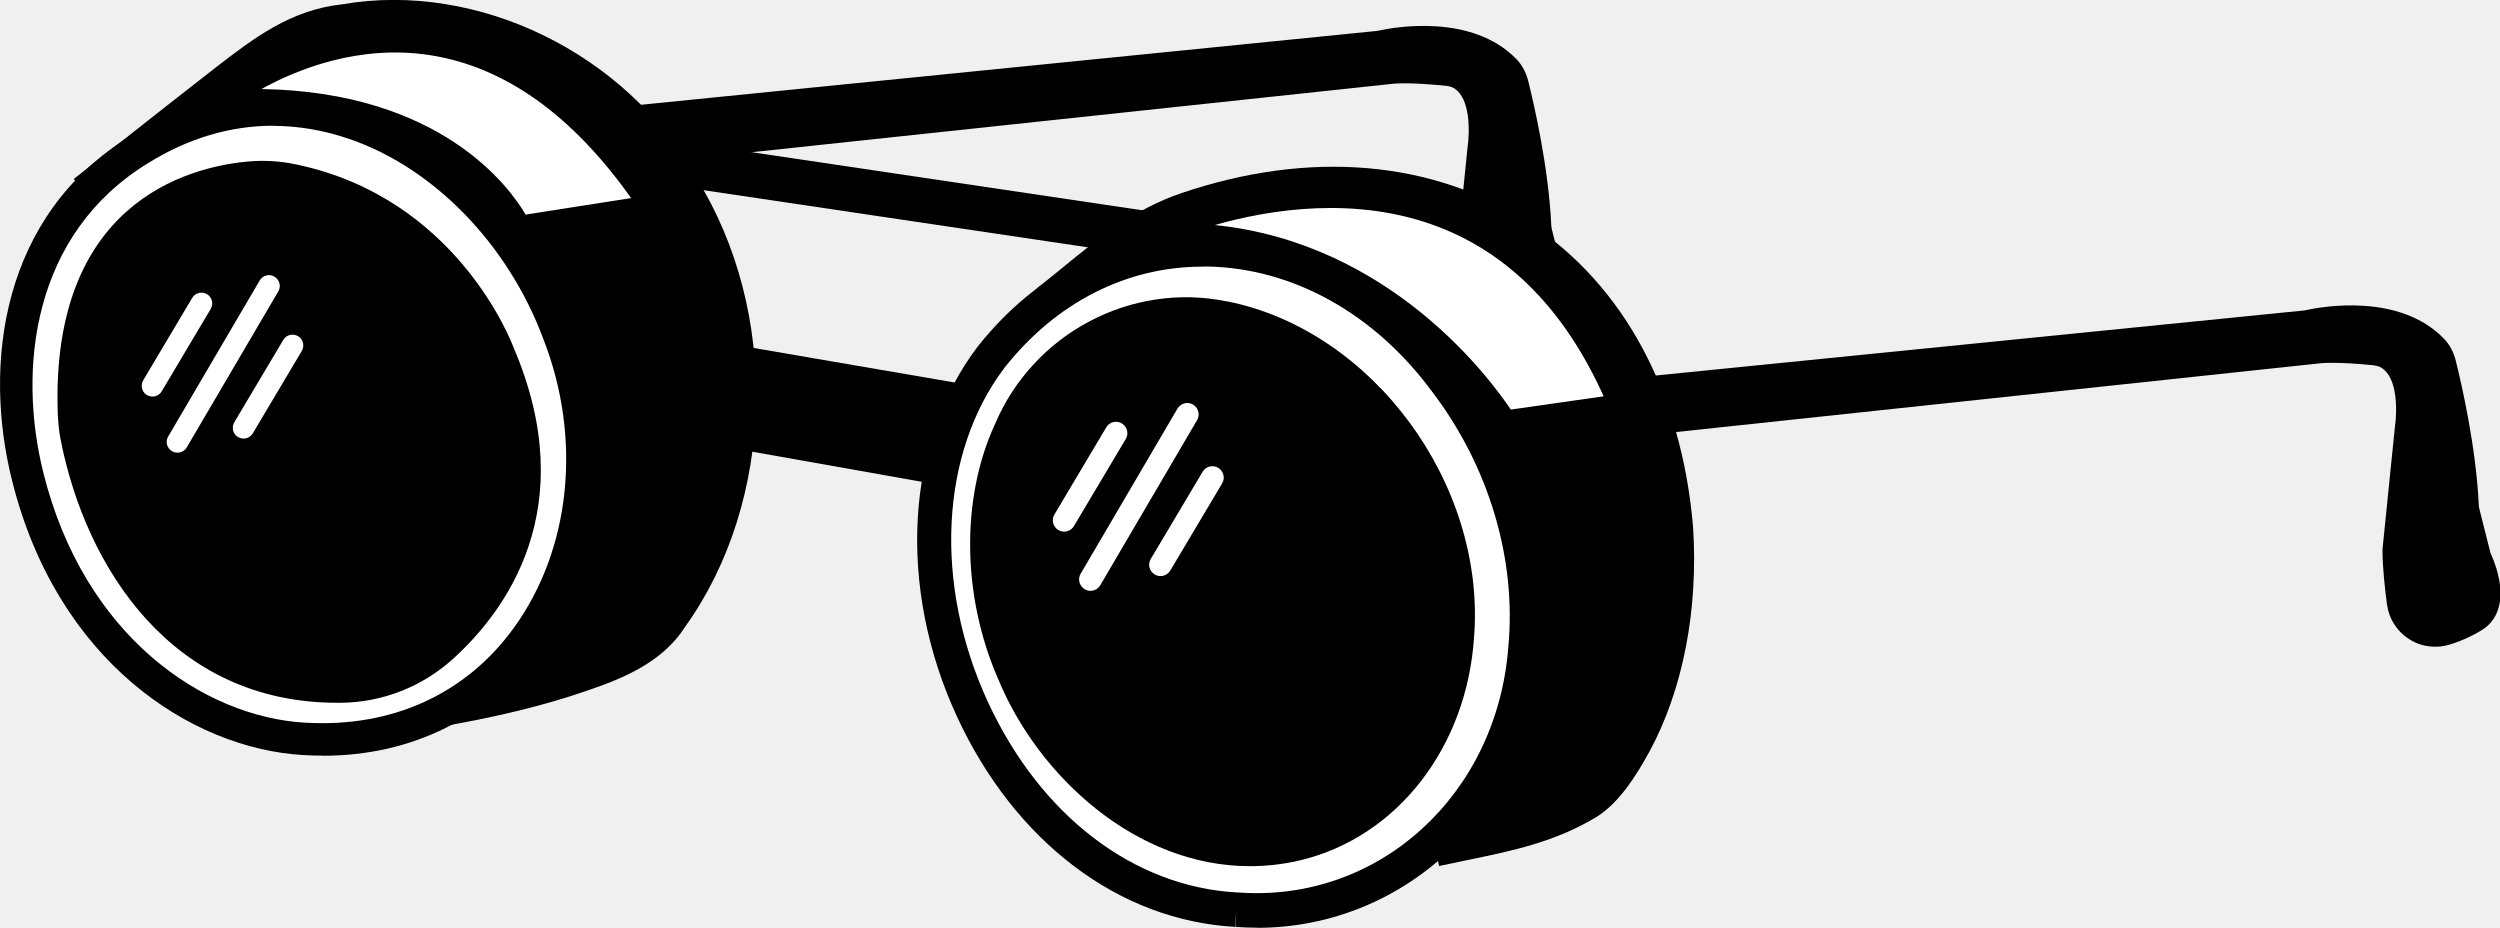
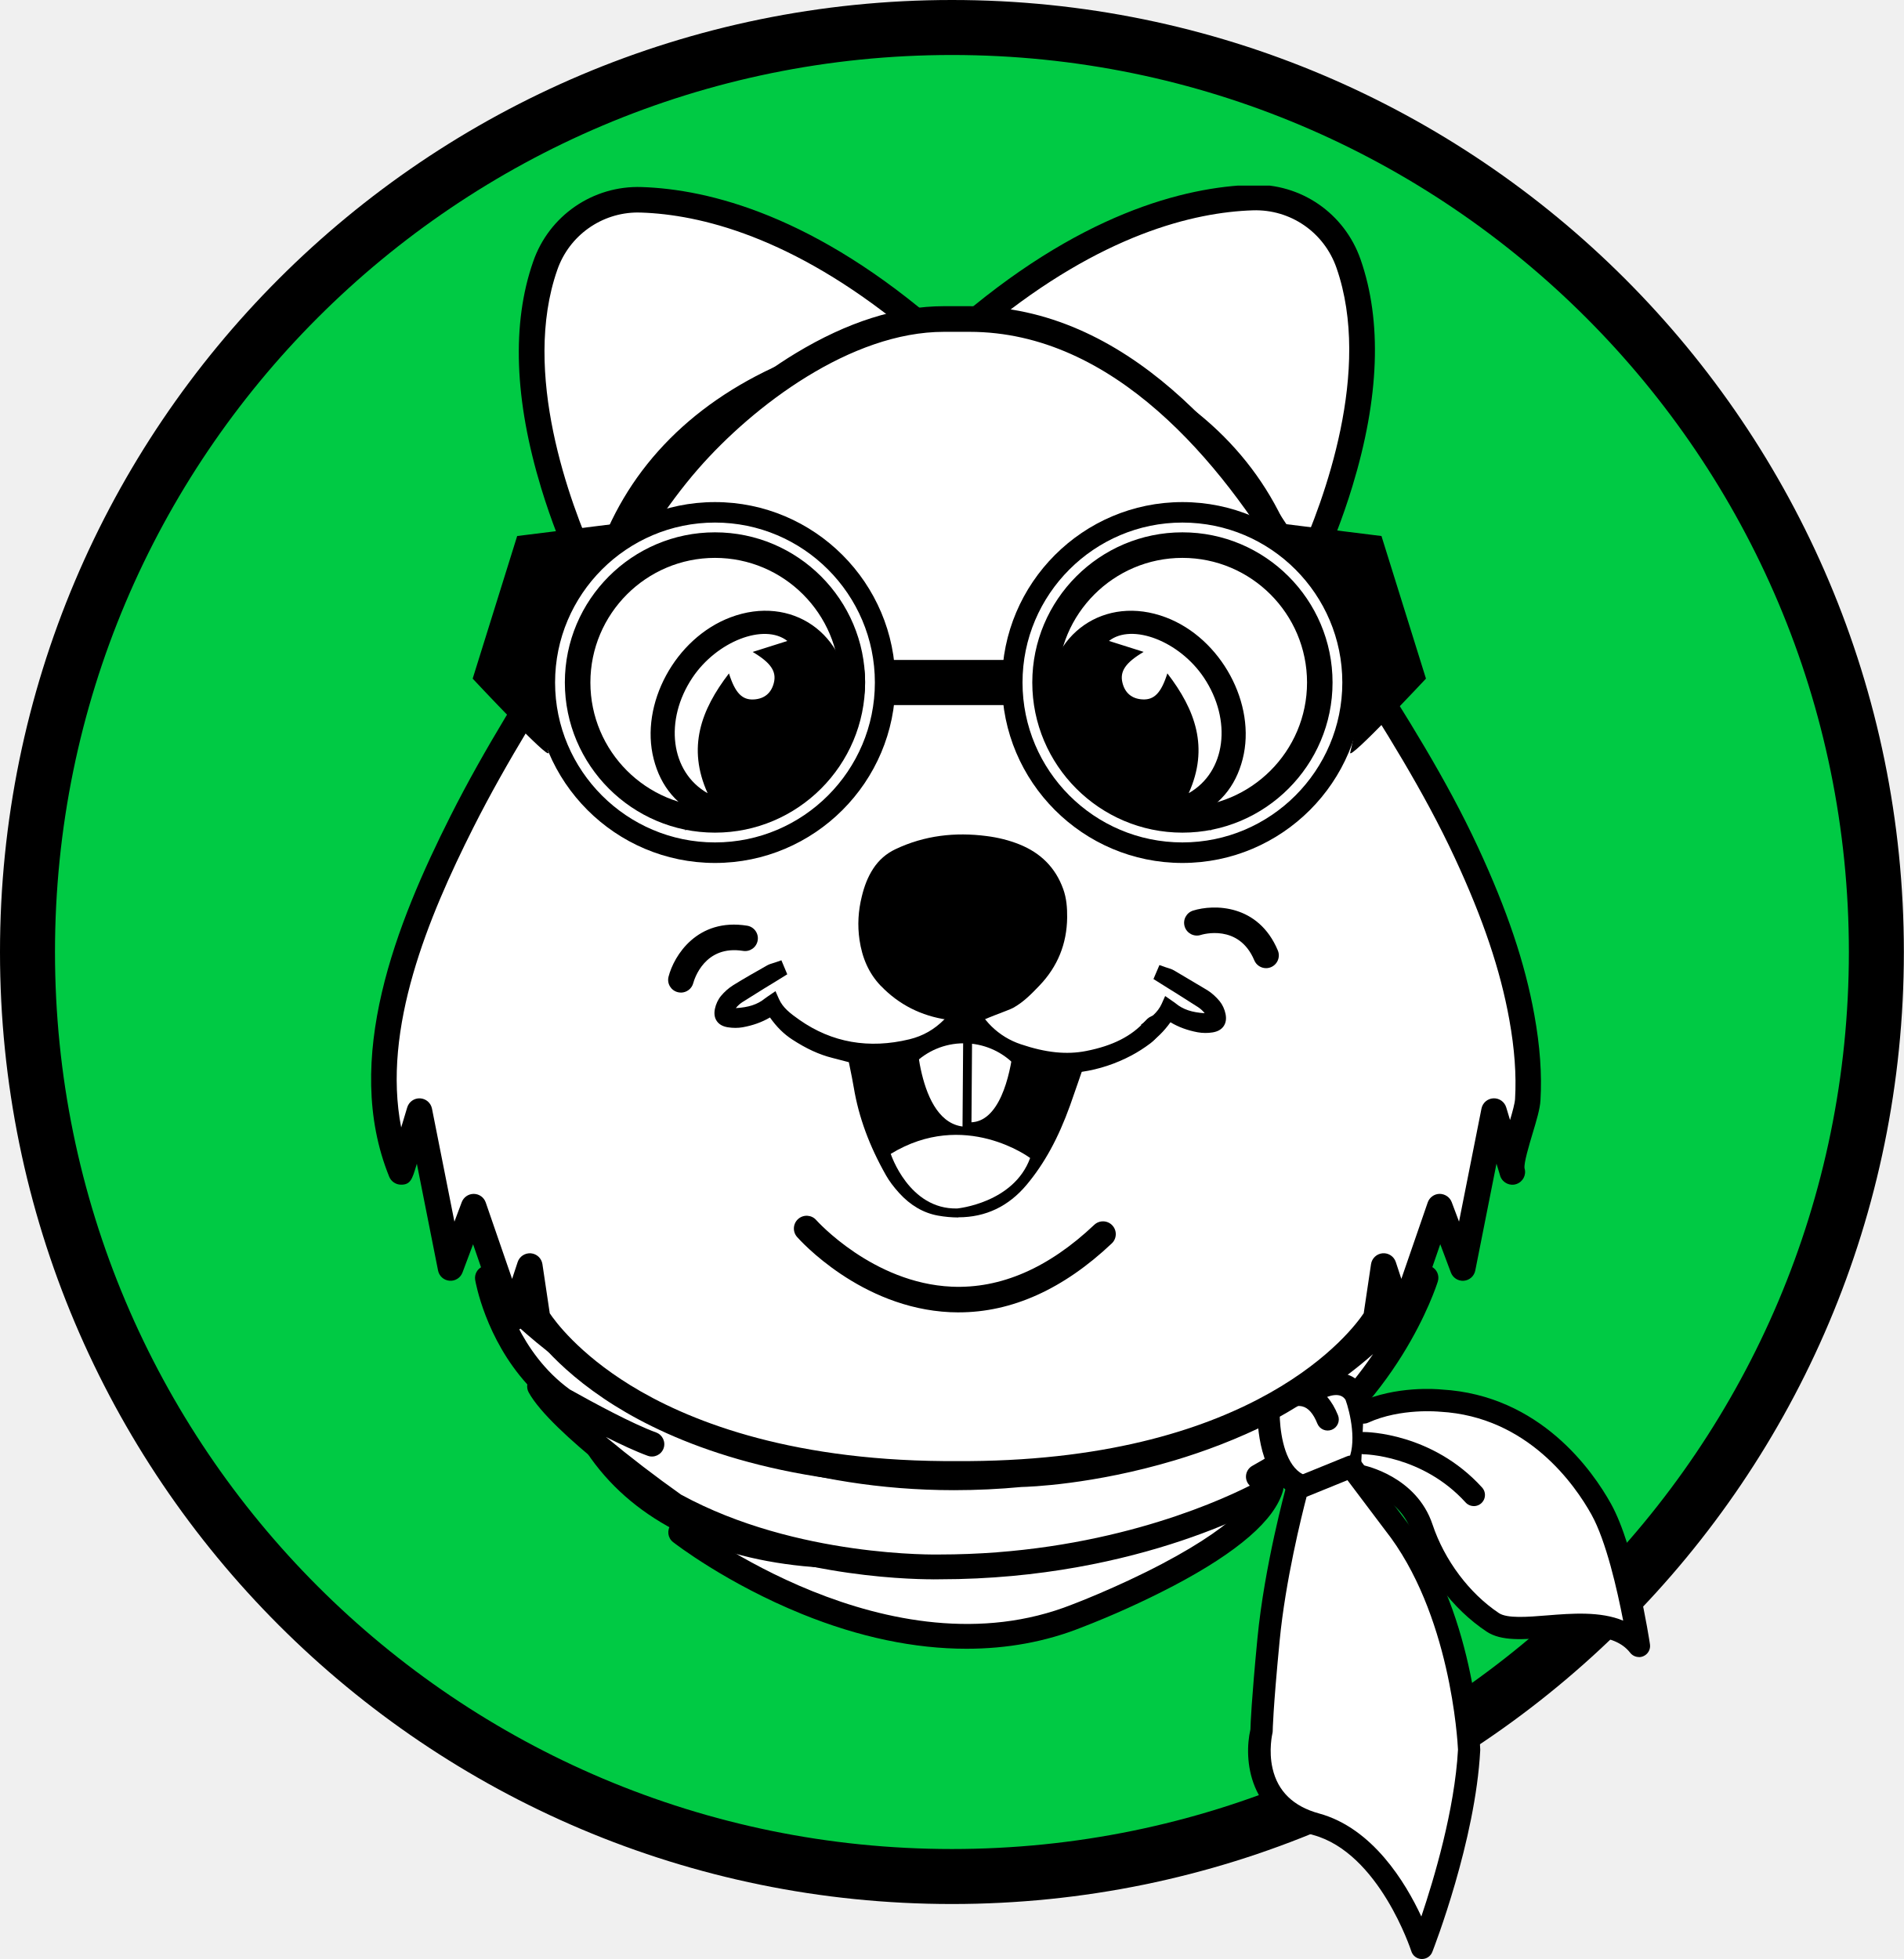
- <svg xmlns="http://www.w3.org/2000/svg" width="1051" height="390" viewBox="0 0 1051 390" fill="none">
-   <g clip-path="url(#clip0_11_2479)">
-     <path d="M239.365 52.402L578.869 18.341C579.438 18.341 580.007 18.227 580.519 18.056C585.697 16.917 616.819 10.993 633.775 28.65C635.482 30.473 636.676 32.751 637.245 35.144C639.578 44.428 645.723 70.857 646.804 94.837C646.804 95.862 646.975 96.83 647.259 97.799L651.697 115.399C651.868 116.197 652.152 116.937 652.437 117.678C654.201 121.779 660.289 137.556 650.047 143.195C650.047 143.195 644.358 146.841 637.644 148.606C628.882 150.999 620.063 145.018 618.811 135.961C617.957 129.525 616.99 120.696 616.99 114.203C616.99 113.69 616.99 113.178 617.047 112.722L621.997 63.623C621.997 63.623 621.997 63.167 622.054 62.997C622.452 60.206 625.126 39.643 614.088 32.751C612.381 31.669 610.333 31.156 608.342 30.929C603.847 30.473 593.15 29.505 585.924 30.017L449.941 44.599L243.633 66.585" fill="black" />
-     <path d="M633.775 154.359C629.849 154.359 625.923 153.22 622.566 150.942C617.673 147.695 614.43 142.455 613.633 136.645C612.78 130.151 611.755 120.981 611.755 114.146C611.755 113.462 611.755 112.836 611.869 112.152L616.933 62.199C617.957 55.307 618.128 41.352 611.357 37.137C610.447 36.567 609.252 36.226 607.83 36.055C603.619 35.656 593.15 34.688 586.323 35.143L244.201 71.654L243.12 61.231L585.412 24.72C592.979 24.207 603.335 25.062 608.911 25.631C611.983 25.973 614.657 26.827 616.876 28.194C630.588 36.681 627.971 59.237 627.288 63.68L622.338 113.178C622.338 113.519 622.338 113.804 622.338 114.146C622.338 120.411 623.306 129.069 624.102 135.221C624.5 138.069 626.037 140.575 628.426 142.17C630.816 143.765 633.604 144.22 636.335 143.48C642.138 141.885 647.259 138.695 647.316 138.695C654.087 134.993 648.397 121.266 647.714 119.728C647.259 118.703 646.918 117.677 646.69 116.652L642.252 99.109C641.911 97.799 641.74 96.489 641.683 95.064C640.602 71.825 634.742 46.307 632.295 36.397C631.897 34.745 631.1 33.321 630.076 32.238C614.885 16.404 585.071 22.384 581.771 23.125C581.031 23.296 580.291 23.41 579.495 23.467L239.991 57.528L238.967 47.105L578.471 13.043C578.869 13.043 579.21 12.929 579.552 12.872C585.924 11.448 618.924 5.468 637.644 25.005C639.919 27.397 641.569 30.473 642.423 33.89C644.983 44.086 651.014 70.401 652.152 94.609C652.152 95.235 652.266 95.919 652.437 96.545L656.875 114.089C656.988 114.602 657.159 115.057 657.387 115.57C663.93 130.55 662.166 142.569 652.721 147.752C652.721 147.752 646.519 151.625 639.18 153.619C637.473 154.074 635.709 154.302 633.945 154.302L633.775 154.359Z" fill="black" />
-     <path d="M629.167 169.91L968.671 135.848C969.24 135.848 969.809 135.734 970.321 135.564C975.499 134.424 1006.62 128.501 1023.58 146.158C1025.28 147.981 1026.48 150.259 1027.05 152.651C1029.38 161.936 1035.52 188.365 1036.61 212.345C1036.61 213.37 1036.78 214.338 1037.06 215.307L1041.5 232.907C1041.67 233.704 1041.95 234.445 1042.24 235.185C1044 239.286 1050.09 255.064 1039.85 260.703C1039.85 260.703 1034.16 264.348 1027.45 266.114C1018.68 268.507 1009.86 262.526 1008.61 253.469C1007.76 247.033 1006.79 238.204 1006.79 231.711C1006.79 231.198 1006.79 230.686 1006.85 230.23L1011.8 181.131C1011.8 181.131 1011.8 180.675 1011.86 180.504C1012.25 177.713 1014.93 157.151 1003.89 150.259C1002.18 149.177 1000.13 148.664 998.143 148.436C993.649 147.981 982.952 147.012 975.726 147.525L839.742 162.107L633.434 184.093" fill="black" />
-     <path d="M1023.63 271.867C1019.71 271.867 1015.78 270.727 1012.42 268.449C1007.53 265.202 1004.29 259.962 1003.49 254.152C1002.64 247.659 1001.61 238.489 1001.61 231.653C1001.61 230.97 1001.61 230.343 1001.73 229.66L1006.79 179.707C1007.82 172.814 1007.99 158.859 1001.22 154.644C1000.31 154.075 999.11 153.733 997.688 153.562C993.535 153.107 983.066 152.195 976.181 152.651L634.06 189.162L632.979 178.738L975.271 142.227C982.838 141.715 993.193 142.569 998.769 143.139C1001.84 143.48 1004.52 144.335 1006.73 145.702C1020.45 154.189 1017.83 176.745 1017.15 181.188L1012.2 230.685C1012.2 231.027 1012.2 231.312 1012.2 231.653C1012.2 237.862 1013.16 246.577 1013.96 252.728C1014.36 255.576 1015.89 258.083 1018.28 259.677C1020.67 261.272 1023.46 261.728 1026.19 260.987C1032 259.45 1037.12 256.203 1037.17 256.203C1043.95 252.5 1038.26 238.773 1037.57 237.235C1037.12 236.21 1036.78 235.185 1036.55 234.16L1032.11 216.616C1031.77 215.306 1031.6 213.996 1031.54 212.572C1030.46 189.333 1024.6 163.815 1022.15 153.904C1021.76 152.252 1020.96 150.828 1019.93 149.746C1004.74 133.911 974.929 139.892 971.572 140.633C970.833 140.803 970.093 140.917 969.353 140.974L629.849 175.036L628.825 164.612L968.329 130.551C968.671 130.551 969.012 130.437 969.41 130.38C975.84 128.956 1008.78 122.918 1027.56 142.512C1029.83 144.904 1031.48 147.98 1032.34 151.398C1034.9 161.594 1040.93 187.966 1042.07 212.116C1042.07 212.743 1042.18 213.426 1042.35 214.053L1046.79 231.653C1046.9 232.166 1047.07 232.622 1047.3 233.134C1053.85 248.115 1052.08 260.133 1042.64 265.316C1042.64 265.316 1036.43 269.19 1029.1 271.183C1027.39 271.639 1025.62 271.867 1023.86 271.867H1023.63Z" fill="black" />
-     <path d="M35.219 80.654C54.222 65.73 74.25 49.782 93.538 34.858C109.697 22.384 124.319 10.822 144.575 8.657C200.22 -0.969 259.734 29.675 286.646 77.977C319.931 131.006 319.59 207.73 282.493 259.506C274.072 272.777 258.937 279.1 243.803 284.169C224.003 291.004 202.609 295.618 181.842 299.149" fill="black" />
-     <path d="M183.037 305.871L180.761 292.428C204.943 288.327 224.857 283.543 241.641 277.733C254.784 273.29 269.35 267.651 276.803 255.86C311.966 206.819 313.616 133.683 280.957 81.622C254.386 34.118 197.66 6.379 145.713 15.379C127.221 17.372 113.908 27.682 98.432 39.643L97.692 40.213C84.776 50.238 71.406 60.775 58.319 71.085L39.429 85.951L31.009 75.243L49.899 60.376C63.042 50.01 76.412 39.472 89.385 29.39L90.182 28.764C106.511 16.176 121.987 4.158 143.835 1.822C200.789 -8.089 263.546 22.498 292.621 74.616C327.897 130.835 326.076 210.407 288.069 263.436C278.453 278.644 261.328 285.479 246.022 290.606C228.612 296.643 207.958 301.656 183.037 305.871Z" fill="black" />
-     <path d="M440.27 127.019C459.842 111.583 476.001 95.862 498.93 88.002C601.743 53.086 694.883 105.488 704.67 222.312C706.604 252.785 701.654 285.821 687.088 312.649C681.911 321.99 675.823 331.787 667.743 337.085C648.057 349.103 627.005 351.837 603.45 356.963" fill="black" />
-     <path d="M604.986 364.083L601.913 349.957C605.953 349.103 609.879 348.249 613.748 347.451C632.467 343.578 648.683 340.274 663.988 330.933C670.417 326.661 675.879 317.946 680.773 309.118C693.574 285.536 699.492 254.835 697.443 222.767C693.119 170.934 670.986 129.354 635.141 105.83C598.557 81.85 550.991 77.92 501.206 94.837C483.852 100.761 470.14 111.982 455.688 123.829C452.104 126.734 448.462 129.696 444.707 132.658L435.774 121.323C439.473 118.418 443 115.513 446.528 112.665C462.061 99.963 476.74 88.002 496.54 81.224C550.592 62.883 602.653 67.326 642.993 93.812C682.593 119.785 707.059 165.239 711.781 221.742C714 256.658 707.457 290.15 693.347 316.124C687.543 326.604 680.886 337.085 671.612 343.179C653.974 353.945 635.824 357.704 616.593 361.634C612.781 362.431 608.912 363.229 604.929 364.083H604.986Z" fill="black" />
-     <path d="M519.64 382.422C417.055 376.783 356.004 229.943 416.713 150.029C469.172 83.728 558.444 93.07 607.944 160.509C631.841 192.008 644.984 233.018 641.286 272.263C636.449 337.539 585.015 387.207 519.981 382.422H519.64Z" fill="white" />
-     <path d="M528.345 389.999C525.387 389.999 522.428 389.885 519.469 389.657L519.697 382.423L519.299 389.657C470.367 386.98 426.613 353.887 402.262 301.142C377.17 246.803 380.584 185.743 411.024 145.701C436.115 114.031 470.253 97.114 507.862 97.684C548.43 98.424 587.006 119.784 613.804 156.295C639.636 190.243 652.267 232.848 648.512 273.004C643.561 340.216 591.615 390.056 528.402 390.056L528.345 389.999ZM505.643 112.095C473.553 112.095 444.024 127.132 422.346 154.529C395.206 190.3 392.418 245.493 415.291 295.048C437.367 342.836 476.512 372.797 520.038 375.189H520.493C579.609 379.575 629.508 334.122 634.117 271.694C637.53 234.956 625.923 196.052 602.197 164.839C578.016 131.916 543.594 112.721 507.578 112.038C506.952 112.038 506.326 112.038 505.7 112.038L505.643 112.095Z" fill="black" />
-     <path d="M514.291 133.341C477.024 125.766 439.13 146.385 424.337 181.301C410.227 211.945 412.104 251.475 425.76 282.802C445.218 329.965 494.605 367.102 545.186 355.141C585.242 345.515 610.39 308.434 613.007 267.025C617.502 207.559 573.578 145.075 514.633 133.398H514.348L514.291 133.341Z" fill="black" />
-     <path d="M525.5 364.14C477.593 364.14 436.456 326.376 419.558 285.308C404.423 250.563 403.911 209.552 418.249 178.396C434.351 140.29 475.317 118.475 515.6 126.677H515.828C576.992 138.809 624.558 203.287 619.721 267.48C616.82 313.959 587.518 351.837 546.779 361.634C539.61 363.342 532.498 364.14 525.557 364.14H525.5ZM498.588 138.467C469.57 138.467 442.317 156.068 430.539 183.921C417.851 211.432 418.42 249.139 431.961 280.125C449.258 322.104 494.264 360.323 543.65 348.59C578.585 340.217 603.733 307.237 606.294 266.626C610.675 208.812 568.059 150.827 513.324 140.005H512.983C508.203 138.98 503.367 138.467 498.645 138.467H498.588Z" fill="black" />
-     <path d="M127.791 310.599C15.363 304.049 -41.761 123.773 58.946 62.656C129.328 18.968 207.902 67.668 234.871 140.063C266.392 220.946 221.159 316.068 128.133 310.656H127.848L127.791 310.599Z" fill="white" />
-     <path d="M135.643 317.662C133.025 317.662 130.408 317.605 127.734 317.434H127.45C80.111 314.643 23.84 277.79 5.007 201.75C-6.998 153.733 0 90.451 55.418 56.789C85.403 38.163 118.574 34.233 151.232 45.397C190.605 58.896 225.085 94.211 241.243 137.671C259.223 183.694 253.761 235.185 227.076 272.038C205.569 301.656 173.308 317.719 135.643 317.719V317.662ZM114.875 52.858C96.896 52.858 79.201 58.099 62.53 68.408C13.428 98.255 7.454 155.157 18.151 198.446C35.333 267.766 85.801 301.315 128.189 303.821H128.587C164.717 305.928 195.84 291.802 215.981 264.006C239.992 230.913 244.771 184.377 228.442 142.569C213.648 102.755 182.355 70.516 146.738 58.383C136.098 54.738 125.401 52.915 114.818 52.915L114.875 52.858Z" fill="black" />
-     <path d="M104.35 74.276C80.737 76.554 27.653 90.908 30.668 173.898C30.782 177.315 31.18 180.79 31.863 184.15C36.301 206.478 58.661 290.208 143.438 289.069C159.198 288.841 174.333 282.918 186.054 272.323C208.13 252.387 237.09 211.776 209.894 148.323C209.894 148.323 188.102 89.085 123.524 75.415C117.208 74.105 110.722 73.649 104.293 74.276H104.35Z" fill="black" />
-     <path d="M141.731 295.448C72.316 295.448 36.244 238.774 25.604 185.403C24.864 181.814 24.466 177.998 24.295 174.125C21.052 85.553 78.746 70.345 103.723 67.953C110.722 67.269 117.834 67.668 124.889 69.206C192.084 83.446 214.957 143.595 215.924 146.158C244.885 213.769 212.34 257.228 190.377 277.05C177.519 288.67 160.905 295.22 143.551 295.448C142.925 295.448 142.356 295.448 141.787 295.448H141.731ZM104.975 80.655C78.461 83.218 34.309 98.768 37.04 173.726C37.154 176.916 37.495 179.992 38.121 182.954C42.787 206.478 64.066 282.746 141.674 282.746C142.243 282.746 142.812 282.746 143.324 282.746C157.548 282.575 171.203 277.164 181.786 267.652C205.569 246.178 228.726 208.528 204.033 150.886C203.691 150.031 182.412 94.439 122.215 81.68C116.411 80.484 110.608 80.142 104.918 80.655H104.975Z" fill="black" />
-     <path d="M401.636 160.852L276.292 139.321C276.292 139.321 261.84 137.669 255.013 161.535C255.013 161.535 254.842 177.37 268.554 181.414L392.248 203.4L401.636 160.795V160.852Z" fill="black" />
-     <path d="M651.3 297.554C641.4 297.554 635.71 292.2 635.084 291.573L645.098 281.207C648.796 284.454 659.151 285.536 674.57 269.018L685.096 278.872C673.774 291.061 662.565 297.383 651.812 297.554C651.641 297.554 651.47 297.554 651.243 297.554H651.3Z" fill="black" />
-     <path d="M447.381 223.507C446.528 223.507 445.731 223.279 444.935 222.823C442.659 221.456 441.919 218.551 443.285 216.273L465.076 179.648C466.442 177.37 469.344 176.629 471.619 177.996C473.895 179.363 474.635 182.268 473.269 184.547L451.478 221.172C450.568 222.652 448.974 223.507 447.381 223.507Z" fill="white" />
-     <path d="M487.891 242.19C487.038 242.19 486.241 241.963 485.445 241.507C483.169 240.14 482.429 237.235 483.794 234.957L505.586 198.332C506.952 196.053 509.853 195.313 512.129 196.68C514.405 198.047 515.145 200.952 513.779 203.23L491.988 239.855C491.077 241.336 489.484 242.19 487.891 242.19Z" fill="white" />
-     <path d="M458.419 248.398C457.622 248.398 456.769 248.17 456.029 247.715C453.754 246.348 452.957 243.443 454.322 241.164L495.004 171.788C496.369 169.509 499.271 168.712 501.547 170.079C503.823 171.446 504.619 174.351 503.254 176.629L462.573 246.006C461.662 247.544 460.069 248.398 458.419 248.398Z" fill="white" />
-     <path d="M64.123 166.719C63.326 166.719 62.53 166.491 61.79 166.092C59.628 164.839 58.945 162.048 60.197 159.884L80.794 125.253C82.046 123.088 84.833 122.405 86.996 123.658C89.158 124.911 89.84 127.702 88.589 129.866L67.992 164.497C67.138 165.921 65.659 166.719 64.123 166.719Z" fill="white" />
-     <path d="M102.415 184.377C101.618 184.377 100.822 184.149 100.082 183.751C97.92 182.497 97.237 179.706 98.489 177.542L119.086 142.911C120.337 140.746 123.125 140.063 125.288 141.316C127.45 142.569 128.132 145.36 126.881 147.524L106.284 182.156C105.43 183.58 103.951 184.377 102.415 184.377Z" fill="white" />
-     <path d="M74.592 190.3C73.796 190.3 72.999 190.072 72.316 189.673C70.154 188.42 69.415 185.629 70.723 183.465L109.186 117.905C110.437 115.74 113.225 115 115.387 116.31C117.55 117.62 118.289 120.354 116.981 122.519L78.518 188.079C77.665 189.503 76.185 190.3 74.592 190.3Z" fill="white" />
-     <path d="M484.591 107.937C484.136 107.937 483.681 107.937 483.226 107.823L184.802 63.452C179.681 62.712 176.153 57.927 176.893 52.801C177.633 47.674 182.412 44.143 187.533 44.883L485.957 89.254C491.078 89.995 494.605 94.779 493.866 99.906C493.183 104.577 489.143 107.937 484.591 107.937Z" fill="black" />
-     <path d="M94.051 42.207C94.051 42.207 191.231 -36.34 273.105 86.578L218.541 95.122C218.541 95.122 191.231 37.081 94.051 42.207Z" fill="white" />
-     <path d="M218.542 99.679C216.835 99.679 215.185 98.711 214.445 97.059C213.364 94.838 186.964 41.808 94.279 46.764C92.287 46.764 90.523 45.682 89.841 43.859C89.158 42.036 89.67 39.929 91.206 38.733C92.856 37.423 131.774 6.551 182.014 14.24C217.688 19.708 249.607 43.232 276.861 84.129C277.714 85.439 277.885 87.034 277.259 88.458C276.633 89.882 275.325 90.85 273.788 91.135L219.224 99.679C219.224 99.679 218.769 99.679 218.542 99.679ZM109.925 37.423C185.257 38.676 214.16 78.604 220.988 90.224L265.311 83.275C240.504 48.245 212.055 28.024 180.762 23.183C150.891 18.569 124.775 29.221 109.925 37.423Z" fill="black" />
-     <path d="M486.241 98.54C486.241 98.54 623.533 32.809 680.658 170.252L632.921 177.087C632.921 177.087 583.478 93.414 486.298 98.54H486.241Z" fill="white" />
-     <path d="M632.922 181.643C631.329 181.643 629.849 180.789 629.053 179.422C628.597 178.624 579.609 98.141 486.526 103.096C484.364 103.21 482.429 101.786 481.917 99.679C481.405 97.571 482.429 95.407 484.364 94.495C486.981 93.242 548.771 64.25 607.887 86.863C641.854 99.85 667.799 127.361 684.925 168.542C685.438 169.852 685.381 171.333 684.698 172.53C684.015 173.726 682.763 174.58 681.398 174.751L633.661 181.586C633.661 181.586 633.206 181.586 633.035 181.586L632.922 181.643ZM510.707 94.609C584.389 102.071 626.492 159.258 635.141 172.188L674.172 166.606C658.07 130.835 634.742 106.855 604.644 95.35C569.994 82.078 533.409 88.116 510.707 94.609Z" fill="black" />
+ <svg xmlns="http://www.w3.org/2000/svg" width="277" height="285" fill="none">
+   <style>.E{fill:#fff}.F{fill:#000}</style>
+   <circle cx="138.5" cy="138.5" r="134.5" fill="#00ca44" stroke="#000" stroke-width="8" />
+   <g clip-path="url(#B)">
+     <path d="M99.042 222.926s29.743 23.222 57.608 12.181c0 0 25.766-9.669 28.277-18.711 0 0-21.597 7.535-37.166 8.54" class="E" />
+     <path d="M140.623 239.864c-7.569 0-15.63-1.682-23.907-5.038-11.024-4.47-18.478-10.237-18.789-10.478-.784-.613-.924-1.743-.311-2.531s1.743-.925 2.532-.312c.291.226 29.276 22.448 55.84 11.925.096-.035 6.469-2.441 13.054-5.902 6.067-3.19 9.573-5.812 11.592-7.831-7.333 2.295-21.471 6.309-32.757 7.037-.99.06-1.848-.688-1.914-1.683a1.8 1.8 0 0 1 1.683-1.913c15.138-.975 36.473-8.369 36.689-8.444.633-.221 1.336-.07 1.829.387a1.8 1.8 0 0 1 .502 1.798c-1.18 4.25-6.555 8.911-15.977 13.858a131 131 0 0 1-13.4 6.058c-5.168 2.05-10.763 3.069-16.66 3.069h-.005z" class="F" />
+     <path d="M136.209 225.439s-34.746 6.67-49.316-15.099l49.316 15.099z" class="E" />
+     <path d="M124.215 228.206a74.3 74.3 0 0 1-7.378-.362c-14.304-1.436-25.173-7.143-31.441-16.505-.552-.829-.331-1.949.497-2.502s1.949-.331 2.501.497c13.727 20.509 47.147 14.396 47.478 14.331a1.8 1.8 0 1 1 .678 3.541c-.276.055-5.304 1-12.335 1z" class="F" />
+     <path d="M94.848 210.082c-5.525-2.009-16.343-8.388-16.343-8.388 3.094 5.666 19.678 17.304 19.678 17.304 17.428 9.549 38.528 8.951 38.528 8.951 29.236 0 48.051-11.337 48.051-11.337l-1.688-1.788c18.553-10.141 24.41-28.937 24.41-28.937-20.286 28.043-58.985 28.641-58.985 28.641-50.597 4.772-77.583-28.641-77.583-28.641s1.878 11.106 10.874 17.671" class="E" />
+     <path d="M135.822 229.763c-4.365 0-22.737-.542-38.508-9.182-.06-.03-.115-.065-.171-.105-1.733-1.216-17.021-12.045-20.226-17.917a1.79 1.79 0 0 1-.196-1.15c-6.077-6.691-7.519-14.813-7.589-15.22a1.81 1.81 0 0 1 3.179-1.432c.065.081 6.781 8.273 19.467 15.773 11.673 6.901 30.963 14.621 56.544 12.205.045 0 .096-.005.141-.01.376-.005 38.05-.934 57.553-27.892a1.8 1.8 0 0 1 2.265-.558 1.81 1.81 0 0 1 .914 2.15c-.241.769-5.861 18.269-23.254 28.822l.125.13c.372.397.548.94.473 1.482s-.387 1.02-.854 1.301c-.784.472-19.573 11.593-48.96 11.598l-.909.01.005-.005zm-36.684-12.296c16.76 9.142 37.318 8.69 37.524 8.685 23.053 0 39.653-7.233 45.177-10.011l-.07-.075a1.8 1.8 0 0 1-.467-1.517c.085-.553.427-1.03.914-1.301 8.197-4.481 13.852-10.78 17.559-16.255-9.478 8.308-20.397 12.925-28.87 15.461-11.883 3.556-21.3 3.858-22.3 3.878a104.73 104.73 0 0 1-9.789.462c-21.757 0-38.392-6.947-48.999-13.241-6.303-3.737-11.15-7.594-14.525-10.643 1.552 3.079 3.943 6.555 7.564 9.197.015.01.03.025.045.035 3.606 2.019 9.176 5.023 12.566 6.259a1.81 1.81 0 0 1 1.08 2.31c-.341.934-1.376 1.422-2.31 1.08-1.713-.623-3.882-1.632-6.087-2.742a182.29 182.29 0 0 0 10.989 8.428v-.01z" class="F" />
+     <path d="M191.481 202.157c4.501-2.285 5.796.914 5.796.914s4.46 12.01-4.46 13.386-8.237-11.668-8.237-11.668 5.837-5.149 8.579 1.718" class="E" />
+     <path d="M191.532 218.18c-1.929 0-3.592-.618-4.953-1.853-3.993-3.612-3.636-11.302-3.621-11.628.025-.437.221-.844.548-1.131s3.294-2.802 6.529-2.154c.151-.292.392-.543.708-.704 2.044-1.039 3.872-1.271 5.429-.688 1.849.688 2.532 2.26 2.602 2.436.131.342 2.692 7.389 0 11.98-1.175 1.999-3.099 3.215-5.716 3.622-.527.08-1.039.12-1.531.12h.005zm-5.349-12.582c.015 2.185.477 6.434 2.576 8.328.964.869 2.21 1.17 3.812.924 1.628-.251 2.743-.924 3.411-2.054 1.577-2.678.401-7.45-.206-9.122-.025-.045-.257-.457-.769-.628-.487-.166-1.145-.106-1.918.176.617.703 1.15 1.597 1.582 2.677a1.62 1.62 0 0 1-.904 2.105c-.834.331-1.773-.071-2.105-.905-.577-1.441-1.311-2.28-2.18-2.491-1.12-.271-2.476.427-3.289.985l-.01.005z" class="F" />
+     <path d="M197.965 214.74s6.866 1.371 8.92 7.549c2.06 6.178 6.178 10.98 10.297 13.728s16.473-2.748 21.275 3.431c0 0-2.059-13.728-5.49-19.906s-10.979-15.1-23.334-15.788c0 0-6.007-.648-11.241 1.733" class="E" />
+     <g class="F">
+       <path d="M238.457 241.07c-.487 0-.964-.221-1.281-.628-2.315-2.974-7.368-2.567-11.823-2.21-3.716.301-6.931.557-9.07-.869-4.968-3.31-8.951-8.62-10.934-14.562-1.728-5.183-7.65-6.464-7.71-6.474a1.62 1.62 0 0 1-1.261-1.909 1.62 1.62 0 0 1 1.904-1.266c.316.065 7.81 1.638 10.14 8.63 1.733 5.193 5.344 10.015 9.659 12.894 1.205.803 4.158.567 7.011.336 3.556-.286 7.735-.623 11.07.764-.859-4.446-2.471-11.578-4.616-15.436-2.366-4.259-9.251-14.245-22.009-14.958-.03 0-.055 0-.085-.005-.055-.005-5.645-.563-10.392 1.597-.813.372-1.778.01-2.144-.804a1.62 1.62 0 0 1 .803-2.145c5.389-2.456 11.406-1.938 12.039-1.873 14.345.819 21.999 11.889 24.626 16.616 3.536 6.359 5.59 19.881 5.675 20.453.111.729-.286 1.442-.964 1.728a1.57 1.57 0 0 1-.638.131v-.01zm-24.023-21.961a1.62 1.62 0 0 1-1.2-.532c-6.268-6.897-14.761-7.007-14.847-7.007a1.62 1.62 0 0 1-1.617-1.623c0-.894.723-1.617 1.617-1.617.452 0 9.995.101 17.243 8.072a1.62 1.62 0 0 1-1.201 2.712l.005-.005z" />
+     </g>
+     <path d="M188.739 216.56s-3.154 11.407-4.173 21.955-1.02 13.296-1.02 13.296-2.672 10.694 7.931 13.582 15.404 17.992 15.404 17.992 6.178-15.787 6.866-28.827c0 0-.688-19.986-10.985-32.986l-6.177-8.197-7.851 3.19.005-.005z" class="E" />
+     <path d="M206.886 285.002h-.056a1.61 1.61 0 0 1-1.491-1.131c-.046-.14-4.671-14.295-14.289-16.917-9.458-2.577-10.116-11.055-9.121-15.35.02-.809.145-4.149 1.019-13.246 1.02-10.568 4.094-21.759 4.224-22.231.136-.488.487-.879.954-1.07l7.851-3.19c.683-.276 1.461-.06 1.903.528l6.178 8.197c10.482 13.236 11.281 33.071 11.306 33.905v.141c-.693 13.15-6.715 28.681-6.972 29.334-.241.623-.843 1.03-1.506 1.03zM190.1 217.754c-.708 2.712-3.073 12.176-3.917 20.911-.99 10.262-1.01 13.115-1.01 13.14a1.51 1.51 0 0 1-.05.392c0 .02-.578 2.431.025 5.073.759 3.335 3.034 5.54 6.76 6.555 7.795 2.124 12.587 10.046 14.887 14.993 1.838-5.445 4.857-15.551 5.334-24.276-.06-1.255-1.085-19.916-10.633-31.971l-5.449-7.233-5.947 2.416z" class="F" />
+     <path d="M90.737 88.62S72.222 59.826 79.47 39.051c2.069-5.932 7.705-9.81 13.983-9.609 9.101.291 24.299 3.848 42.727 20.052 0 0-41.346 2.17-48.849 37.682l3.406 1.444z" class="E" />
+     <path d="M87.179 88.659a1.85 1.85 0 0 1-1.622-.959c-.156-.286-3.903-7.118-6.8-16.631-3.928-12.904-4.324-24.01-1.185-33.006a16.11 16.11 0 0 1 15.796-10.85c9.739.317 25.253 4.129 43.892 20.509.568.497.773 1.291.527 2.004a1.86 1.86 0 0 1-1.657 1.246c-.101.005-10.221.598-21.06 5.415-14.324 6.364-23.093 16.722-26.071 30.796-.161.758-.773 1.336-1.542 1.452a1.82 1.82 0 0 1-.276.02v.005l-.002-.001zm5.655-57.744a12.41 12.41 0 0 0-11.758 8.368c-5.213 14.938 1.808 33.815 5.595 42.228 4.133-12.733 13.38-22.553 27.001-28.571 7.067-3.124 13.727-4.546 17.89-5.184C115.219 34.42 101.814 31.2 93.246 30.924c-.136 0-.276-.005-.412-.005v-.005.001z" class="F" />
+     <path d="M188.968 85.812s15.108-27.35 7.86-48.125c-2.069-5.932-7.704-9.81-13.982-9.609-9.101.291-24.299 3.848-42.727 20.052 0 0 41.345 2.17 48.849 37.682z" class="E" />
+     <path d="M188.34 88.333a1.82 1.82 0 0 1-.276-.02c-.769-.116-1.381-.693-1.542-1.452-2.973-14.074-11.748-24.437-26.072-30.796-10.844-4.817-20.964-5.41-21.064-5.415-.754-.04-1.407-.532-1.658-1.246a1.86 1.86 0 0 1 .527-2.004c18.644-16.385 34.164-20.202 43.902-20.514 7.102-.236 13.451 4.134 15.796 10.85 3.139 8.996 2.743 20.102-1.185 33.006-2.893 9.514-6.64 16.345-6.801 16.631-.331.598-.954.959-1.622.959h-.005v.001zm-44.379-40.897c4.164.638 10.819 2.059 17.89 5.184 13.621 6.018 22.868 15.832 27.001 28.571 3.787-8.413 10.809-27.29 5.596-42.228-1.809-5.179-6.701-8.544-12.17-8.363-8.568.276-21.974 3.496-38.312 16.837h-.005v-.001z" class="F" />
+     <path d="M141.06 46.408c21.597 0 37.559 18.766 47.644 35.839 8.212 13.899 17.81 27.044 24.656 41.781 3.545 7.635 6.564 15.647 8.066 23.96.713 3.953 1.1 7.986.864 12.005-.141 2.421-2.818 8.609-2.245 10.503l-2.672-8.861-4.531 22.84-3.355-8.931-5.63 16.319-2.531-7.675-1.125 7.53s-12.959 22.357-59.141 22.709h-3.711c-46.183-.357-59.141-22.709-59.141-22.709l-1.125-7.53-2.531 7.675-5.63-16.319-3.355 8.931-4.53-22.84-2.672 8.856c-6.665-16.43 1.401-36.131 8.825-50.878 4.791-9.524 10.497-18.545 16.218-27.531 5.389-8.459 10.161-17.51 16.77-25.085 8.684-9.95 23.169-20.589 37.172-20.589h3.721-.01z" class="E" />
+     <g class="F">
+       <path d="M137.339 216.28c-24.304-.185-39.447-6.504-47.875-11.768-9.297-5.812-12.732-11.624-12.873-11.865a2.01 2.01 0 0 1-.196-.482l-.09.276c-.251.759-.954 1.271-1.753 1.276-.794-.02-1.507-.497-1.768-1.251l-3.953-11.447-1.542 4.109a1.85 1.85 0 0 1-1.888 1.195c-.829-.065-1.507-.673-1.667-1.486L60.65 169.3l-.105.347c-.568 1.879-.824 2.738-2.24 2.702-.738-.02-1.396-.472-1.678-1.16-6.916-17.058 1.115-36.969 8.885-52.41 4.992-9.925 11.004-19.363 16.308-27.696l4.133-6.706c3.847-6.339 7.825-12.894 12.808-18.605 4.887-5.596 10.934-10.709 17.031-14.396 7.499-4.531 14.741-6.831 21.537-6.831h3.721c22.757 0 39.337 19.986 49.241 36.753 2.707 4.586 5.625 9.177 8.448 13.617 5.736 9.032 11.672 18.369 16.293 28.325 4.244 9.142 6.856 16.897 8.207 24.411.824 4.556 1.115 8.625.889 12.442-.07 1.226-.573 2.904-1.155 4.838-.482 1.612-1.296 4.309-1.16 5.048.286.949-.231 1.943-1.171 2.275s-1.973-.156-2.34-1.08c-.005-.02-.01-.03-.05-.156-.01-.04-.025-.08-.035-.12-.076-.236-.211-.698-.488-1.608l-3.084 15.537a1.85 1.85 0 0 1-3.555.291l-1.542-4.109-3.953 11.447c-.256.749-.964 1.251-1.753 1.251h-.015c-.799-.005-1.502-.517-1.753-1.276l-.09-.276c-.04.166-.106.332-.196.482-.141.246-3.576 6.053-12.873 11.864-8.428 5.27-23.571 11.583-47.86 11.769h-3.726l.01.01zm-57.363-25.235c.769 1.15 4.179 5.817 11.703 10.463 8.006 4.942 22.426 10.875 45.67 11.055h3.701c41.843-.321 55.71-19.032 57.363-21.513l1.064-7.143c.126-.849.824-1.502 1.678-1.577a1.86 1.86 0 0 1 1.924 1.271l.808 2.451 3.837-11.116a1.86 1.86 0 0 1 1.728-1.25c.774.005 1.487.472 1.763 1.205l1.065 2.833 3.265-16.445c.165-.834.878-1.452 1.732-1.492a1.86 1.86 0 0 1 1.869 1.316l.557 1.843c.362-1.22.693-2.431.728-3.059.206-3.521-.07-7.303-.838-11.562-1.296-7.188-3.812-14.657-7.921-23.503-4.52-9.739-10.386-18.972-16.062-27.898l-8.508-13.718c-9.412-15.933-25.037-34.925-46.042-34.93h-3.721c-13.546 0-27.735 10.749-35.771 19.956-4.771 5.465-8.664 11.884-12.425 18.088l-4.179 6.771c-5.259 8.258-11.215 17.616-16.127 27.37-6.529 12.969-13.275 29.179-10.467 43.564l.879-2.918c.246-.814 1.02-1.361 1.868-1.316.854.04 1.567.658 1.733 1.492l3.265 16.445 1.065-2.833a1.86 1.86 0 0 1 1.738-1.205h.025a1.85 1.85 0 0 1 1.728 1.25l3.837 11.116.809-2.451c.271-.819 1.065-1.336 1.924-1.271.859.075 1.552.723 1.678 1.577l1.065 7.138-.005-.005zm19.091-46.644a1.94 1.94 0 0 1-.472-.06c-.989-.261-1.582-1.261-1.326-2.25.788-3.074 4.194-8.58 11.431-7.419 1.015.161 1.703 1.115 1.542 2.124-.16 1.015-1.11 1.703-2.124 1.543-5.585-.895-7.097 4.113-7.253 4.686-.221.829-.974 1.381-1.798 1.381v-.005zm85.137-3.551c-.723 0-1.416-.427-1.713-1.14-2.25-5.364-7.569-3.762-7.795-3.687a1.86 1.86 0 0 1-2.33-1.215 1.86 1.86 0 0 1 1.215-2.331c3.024-.949 9.498-.964 12.336 5.797a1.86 1.86 0 0 1-.995 2.431c-.236.1-.477.145-.718.145zm-44.711 50.08a25.81 25.81 0 0 1-1.24-.03c-13.054-.603-21.914-10.524-22.285-10.945-.678-.769-.603-1.944.17-2.622s1.944-.603 2.617.165c.081.091 8.237 9.177 19.699 9.69 7.127.321 14.103-2.708 20.753-8.997.743-.703 1.918-.673 2.626.076a1.86 1.86 0 0 1-.075 2.627c-7.046 6.66-14.535 10.031-22.27 10.031l.005.005z" />
+     </g>
+     <g class="E">
+       <path d="M131.257 125.018s-7.308 3.335 2.069 7.78c0 0 7.549-4.114-2.069-7.78zm21.25 0s-6.751 2.492-1.648 6.485c0 0 5.254-.462 4.978-3.34s-.819-3.627-3.33-3.145z" />
+     </g>
+     <g class="F">
+       <path d="M167.379 149.275c-2.446 2.722-5.681 3.983-9.131 4.661-3.415.673-6.785.091-10.05-1.015-1.753-.592-3.325-1.537-4.661-2.853a11.44 11.44 0 0 1-.884-.974 13.13 13.13 0 0 1-1.165.131c-1.115.065-2.24-.021-3.35-.186-1.562 1.582-3.4 2.652-5.575 3.179-6.027 1.462-11.708.618-16.841-2.983-1.306-.915-2.632-1.884-3.335-3.471-.16.11-.321.206-.467.321-1.466 1.196-3.219 1.547-5.037 1.628-.96.04-1.346-.633-.814-1.432.352-.527.854-.994 1.381-1.341 1.432-.949 2.918-1.818 4.38-2.722l1.421-.88-.14-.336c-.347.121-.719.191-1.03.367l-4.852 2.833c-.577.356-1.105.838-1.537 1.356a3.33 3.33 0 0 0-.663 1.416c-.175.859.151 1.316 1.025 1.457.593.095 1.23.105 1.818 0 1.587-.286 3.084-.844 4.455-1.838.929 1.521 2.044 2.812 3.511 3.767 1.707 1.11 3.5 2.034 5.494 2.531l3.059.794.854 4.38c.743 4.43 2.371 8.534 4.57 12.417.488.859 1.115 1.652 1.778 2.381 1.372 1.507 3.049 2.602 5.068 2.958 4.721.839 8.79-.341 11.944-4.119 2.782-3.335 4.666-7.157 6.127-11.211l1.658-4.767c.14-.412.321-.718.848-.793 2.436-.357 4.752-1.131 6.927-2.281.909-.482 1.778-1.05 2.601-1.662.784-.588 1.341-1.387 1.718-2.401-.723.286-.738.276-1.1.678l-.005.01zm-41.416 7.208l-.532-2.386.256-.05.462 2.401c-.065.015-.126.025-.191.04l.005-.005z" />
+       <path d="M139.443 177.121a17.05 17.05 0 0 1-2.963-.271c-2.109-.377-4.008-1.477-5.65-3.28-.814-.899-1.442-1.738-1.914-2.567-2.441-4.299-3.973-8.474-4.691-12.753-.166-.99-.371-1.999-.572-2.974l-.151-.743-.362-.096-2.064-.537c-1.888-.477-3.737-1.321-5.806-2.667-1.225-.794-2.29-1.849-3.245-3.21-1.175.693-2.486 1.16-3.972 1.427-.673.12-1.422.12-2.165 0-.728-.116-1.266-.417-1.597-.899s-.422-1.075-.276-1.784c.14-.683.462-1.366.883-1.873a7.49 7.49 0 0 1 1.789-1.572c1.546-.96 3.154-1.869 4.706-2.748l.18-.105c.317-.181.633-.272.915-.357.095-.03.19-.055.286-.09l.914-.317.854 2.039-2.175 1.342-1.261.768-3.089 1.934a4.03 4.03 0 0 0-.959.874c1.864-.106 3.169-.538 4.209-1.386a3.89 3.89 0 0 1 .402-.287l1.16-.793.502 1.135c.563 1.276 1.638 2.099 2.984 3.044 4.716 3.305 10.1 4.254 16.006 2.823 1.964-.478 3.627-1.427 5.083-2.899l.367-.376.517.08c1.16.176 2.185.236 3.134.176a9.87 9.87 0 0 0 1.06-.121l.583-.095.376.457c.262.321.538.623.814.894a11.08 11.08 0 0 0 4.264 2.607c3.647 1.231 6.67 1.542 9.518.979 3.872-.763 6.589-2.144 8.563-4.339.482-.538.668-.623 1.366-.9l2.276-.899-.814 2.17c-.462 1.226-1.135 2.165-2.064 2.863-.899.678-1.824 1.266-2.738 1.753-2.285 1.211-4.721 2.015-7.237 2.386l-.045.116-.518 1.507-1.14 3.27c-1.717 4.766-3.721 8.428-6.303 11.522-2.632 3.155-5.972 4.747-9.95 4.747l.01.025zm-13.254-19.63l.07.412c.678 4.039 2.135 7.992 4.45 12.081.397.698.934 1.416 1.648 2.2 1.326 1.456 2.832 2.345 4.485 2.637 4.59.818 8.176-.417 10.969-3.763 2.426-2.908 4.314-6.369 5.947-10.899l1.13-3.24.522-1.512c.015-.04.03-.085.05-.146-2.335.025-4.811-.417-7.594-1.361-1.933-.653-3.636-1.698-5.052-3.094a13.48 13.48 0 0 1-.578-.608c-.231.025-.462.045-.688.06a16.43 16.43 0 0 1-3.054-.125c-1.627 1.532-3.541 2.567-5.69 3.089-2.09.507-4.124.738-6.093.703l.643 3.33-1.17.236h.005z" />
+       <path d="M128.168 143.437c2.642 2.742 5.881 4.359 9.653 4.912.221.03.437.08.739.141-.002.007 2.985.983 3.624.392.605-.56 4.489-1.854 5.212-2.251 1.497-.824 2.65-2.004 3.841-3.25 2.646-2.767 3.982-6.067 4.028-9.895.015-1.406-.091-2.803-.573-4.139-1.125-3.139-3.295-5.264-6.364-6.5-1.536-.617-3.134-1.004-4.776-1.215-4.601-.598-9.041-.091-13.264 1.909-1.346.637-2.431 1.587-3.245 2.838-.804 1.23-1.296 2.566-1.647 4.003-.528 2.115-.658 4.214-.342 6.364.377 2.547 1.311 4.827 3.104 6.691h.01z" />
+     </g>
+     <mask id="A" maskUnits="userSpaceOnUse" x="129" y="151" width="22" height="22">
+       <path d="M140.237 172.396a10.31 10.31 0 0 0 10.306-10.308 10.31 10.31 0 0 0-10.306-10.307 10.31 10.31 0 0 0-10.306 10.307 10.31 10.31 0 0 0 10.306 10.308z" class="E" />
+     </mask>
+     <g mask="url(#A)">
+       <path d="M133.221 148.847s0 14.683 7.197 15.074l.432-20.036s-1.06 1.296-3.777 3.38-3.852 1.577-3.852 1.577v.005z" class="E" />
+       <path d="M148.308 149.886s-.427 14.652-7.619 14.024l.151-20.056s.773 2.119 3.204 3.626 4.259 2.416 4.259 2.416h.005v-.01z" class="E" />
+       <path d="M141.136 164.579c-.166 0-.331-.01-.502-.02l-.598-.05.181-24.251 7.936 8.83.848-.944-.045 1.763c-.01.397-.331 9.755-4.319 13.301-1.025.909-2.2 1.371-3.506 1.371h.005zm.332-18.484l-.126 17.178c.904-.045 1.703-.387 2.436-1.035 3.129-2.787 3.757-10.131 3.862-11.954-.658-.342-2.124-1.131-3.937-2.256-.975-.602-1.703-1.296-2.235-1.933z" class="F" />
+     </g>
+     <g class="F">
+       <path d="M166.59 149.917c1.311-.91 2.647-1.864 3.36-3.446l.462.326c1.457 1.206 3.209 1.572 5.023 1.663.959.045 1.351-.623.823-1.422-.346-.527-.843-.999-1.371-1.351l-4.359-2.752-1.417-.889.141-.337c.346.121.718.196 1.029.372l4.832 2.868a6.48 6.48 0 0 1 1.527 1.366c.321.392.557.919.653 1.422.171.858-.161 1.316-1.035 1.451-.592.091-1.23.096-1.818-.015-1.587-.296-3.079-.864-4.44-1.868-.939 1.517-2.064 2.802-3.536 3.742" />
+       <path d="M167.022 151.911l-1.11-1.738.583-.407-.482-.703c1.351-.934 2.43-1.748 3.003-3.024l.507-1.135 1.15.799c.141.09.277.186.402.291 1.035.854 2.336 1.296 4.199 1.411-.246-.321-.577-.627-.954-.879l-3.074-1.953-1.261-.784-2.164-1.356.869-2.035.909.322.286.09c.281.086.598.181.914.362l.181.105 4.686 2.783c.643.402 1.255.955 1.778 1.587.417.508.733 1.191.869 1.879.14.708.045 1.306-.292 1.783s-.873.774-1.602.889a6.48 6.48 0 0 1-2.164-.02c-1.487-.276-2.793-.758-3.963-1.456-.965 1.351-2.039 2.395-3.27 3.184v.005z" />
+     </g>
+     <path d="M104.025 124.048c13.672 0 24.756-11.085 24.756-24.758s-11.084-24.758-24.756-24.758S79.269 85.616 79.269 99.29s11.084 24.758 24.756 24.758z" class="E" />
+     <path d="M104.025 125.545c-14.475 0-26.248-11.779-26.248-26.25s11.778-26.25 26.248-26.25 26.247 11.779 26.247 26.25-11.778 26.25-26.247 26.25zm0-49.521c-12.828 0-23.265 10.438-23.265 23.267s10.437 23.266 23.265 23.266 23.264-10.437 23.264-23.266-10.437-23.267-23.264-23.267z" class="F" />
+     <path d="M104.025 119.278a19.99 19.99 0 0 0 19.984-19.987 19.99 19.99 0 0 0-19.984-19.986A19.99 19.99 0 0 0 84.04 99.291a19.99 19.99 0 0 0 19.985 19.987z" class="E" />
+     <path d="M104.025 121.135c-12.044 0-21.843-9.8-21.843-21.845s9.799-21.845 21.843-21.845 21.843 9.8 21.843 21.845-9.799 21.845-21.843 21.845zm0-39.973c-9.995 0-18.127 8.132-18.127 18.133s8.131 18.133 18.127 18.133 18.131-8.132 18.131-18.133-8.132-18.133-18.131-18.133z" class="F" />
+     <path d="M172.034 124.048c13.673 0 24.756-11.085 24.756-24.758s-11.083-24.758-24.756-24.758-24.756 11.085-24.756 24.758 11.084 24.758 24.756 24.758z" class="E" />
+     <path d="M172.034 125.545c-14.475 0-26.247-11.779-26.247-26.25s11.777-26.25 26.247-26.25 26.248 11.779 26.248 26.25-11.778 26.25-26.248 26.25zm0-49.521c-12.827 0-23.264 10.438-23.264 23.267s10.437 23.266 23.264 23.266 23.265-10.437 23.265-23.266-10.437-23.267-23.265-23.267z" class="F" />
+     <path d="M172.034 119.278a19.99 19.99 0 0 0 19.985-19.987 19.99 19.99 0 0 0-19.985-19.986 19.99 19.99 0 0 0-19.984 19.986 19.99 19.99 0 0 0 19.984 19.987z" class="E" />
+     <g class="F">
+       <path d="M172.034 121.135c-12.044 0-21.843-9.8-21.843-21.845s9.799-21.845 21.843-21.845 21.843 9.8 21.843 21.845-9.799 21.845-21.843 21.845zm0-39.973c-9.994 0-18.126 8.132-18.126 18.133s8.132 18.133 18.126 18.133 18.132-8.132 18.132-18.133-8.132-18.133-18.132-18.133zM148.062 96.01h-19.829v6.565h19.829V96.01zm-28.111 16.024l1.055-1.02c1.18-2.958 2.516-5.892 2.481-9.297-.091-9.499-8.318-15.255-17.202-11.905-8.041 3.034-13.225 12.623-11.176 20.62 1.025 4.003 3.39 6.891 7.544 8.725-1.225.617-2.029.939-2.747 1.396-.111.07-.201.151-.291.226a17.96 17.96 0 0 1 3.746-.211c.101.005.196 0 .297 0 3.49-.939 6.83-2.381 10.221-3.672a24.33 24.33 0 0 1 6.077-4.867l-.005.005zm-7.363-12.678c-.377 1.482-1.376 2.306-2.898 2.401-1.708.106-2.732-.944-3.631-3.787-4.079 5.309-6.098 10.804-3.104 17.429-5.45-3.099-6.324-10.648-2.215-16.801 3.536-5.294 10.442-7.987 13.817-5.349l-5.048 1.597c2.677 1.587 3.496 2.863 3.079 4.511z" />
+       <path d="M162.03 116.901c3.39 1.286 6.73 2.727 10.221 3.671h.296c1.26-.065 2.511.021 3.747.211-.091-.075-.181-.155-.292-.226-.718-.457-1.521-.778-2.747-1.396 4.159-1.833 6.519-4.722 7.544-8.725 2.044-8.002-3.139-17.585-11.175-20.619-8.885-3.355-17.112 2.401-17.202 11.904-.036 3.406 1.3 6.339 2.481 9.298a22.48 22.48 0 0 1 1.054 1.019 24.34 24.34 0 0 1 6.078 4.868l-.005-.005zm4.364-22.061l-5.047-1.597c3.375-2.637 10.286.055 13.817 5.349 4.108 6.153 3.234 13.703-2.215 16.802 2.988-6.626.974-12.121-3.104-17.43-.899 2.843-1.919 3.888-3.632 3.787-1.521-.09-2.526-.914-2.898-2.401-.416-1.653.402-2.928 3.079-4.511zm-56.428 22.247a1.25 1.25 0 0 1-1.17-.824 1.25 1.25 0 0 1 .748-1.593c.156-.055 15.479-5.741 13.691-17.319-.105-.678.362-1.311 1.04-1.416a1.24 1.24 0 0 1 1.416 1.04c.874 5.682-1.531 10.965-6.966 15.279-3.983 3.165-8.161 4.692-8.337 4.752-.141.05-.281.076-.422.076v.005zm86.483-7.601c-.331 1.387 11.02-10.759 11.02-10.759l-6.474-20.745-21.306-2.652s23.827 4.777 16.76 34.151v.005zm-116.658 0c.332 1.387-11.019-10.759-11.019-10.759l6.474-20.745 21.306-2.652s-23.827 4.777-16.76 34.151v.005z" />
+     </g>
+     <path d="M129.599 167.87s2.637 8.122 9.669 7.941c0 0 8.227-.778 10.612-7.343 0 0-9.548-7.158-20.286-.598h.005z" class="E" />
  </g>
  <defs>
-     <clipPath id="clip0_11_2479">
-       <rect width="1051" height="390" fill="white" />
+     <clipPath id="B">
+       <path transform="translate(54 27)" d="M0 0h186.08v258H0z" class="E" />
    </clipPath>
  </defs>
</svg>
